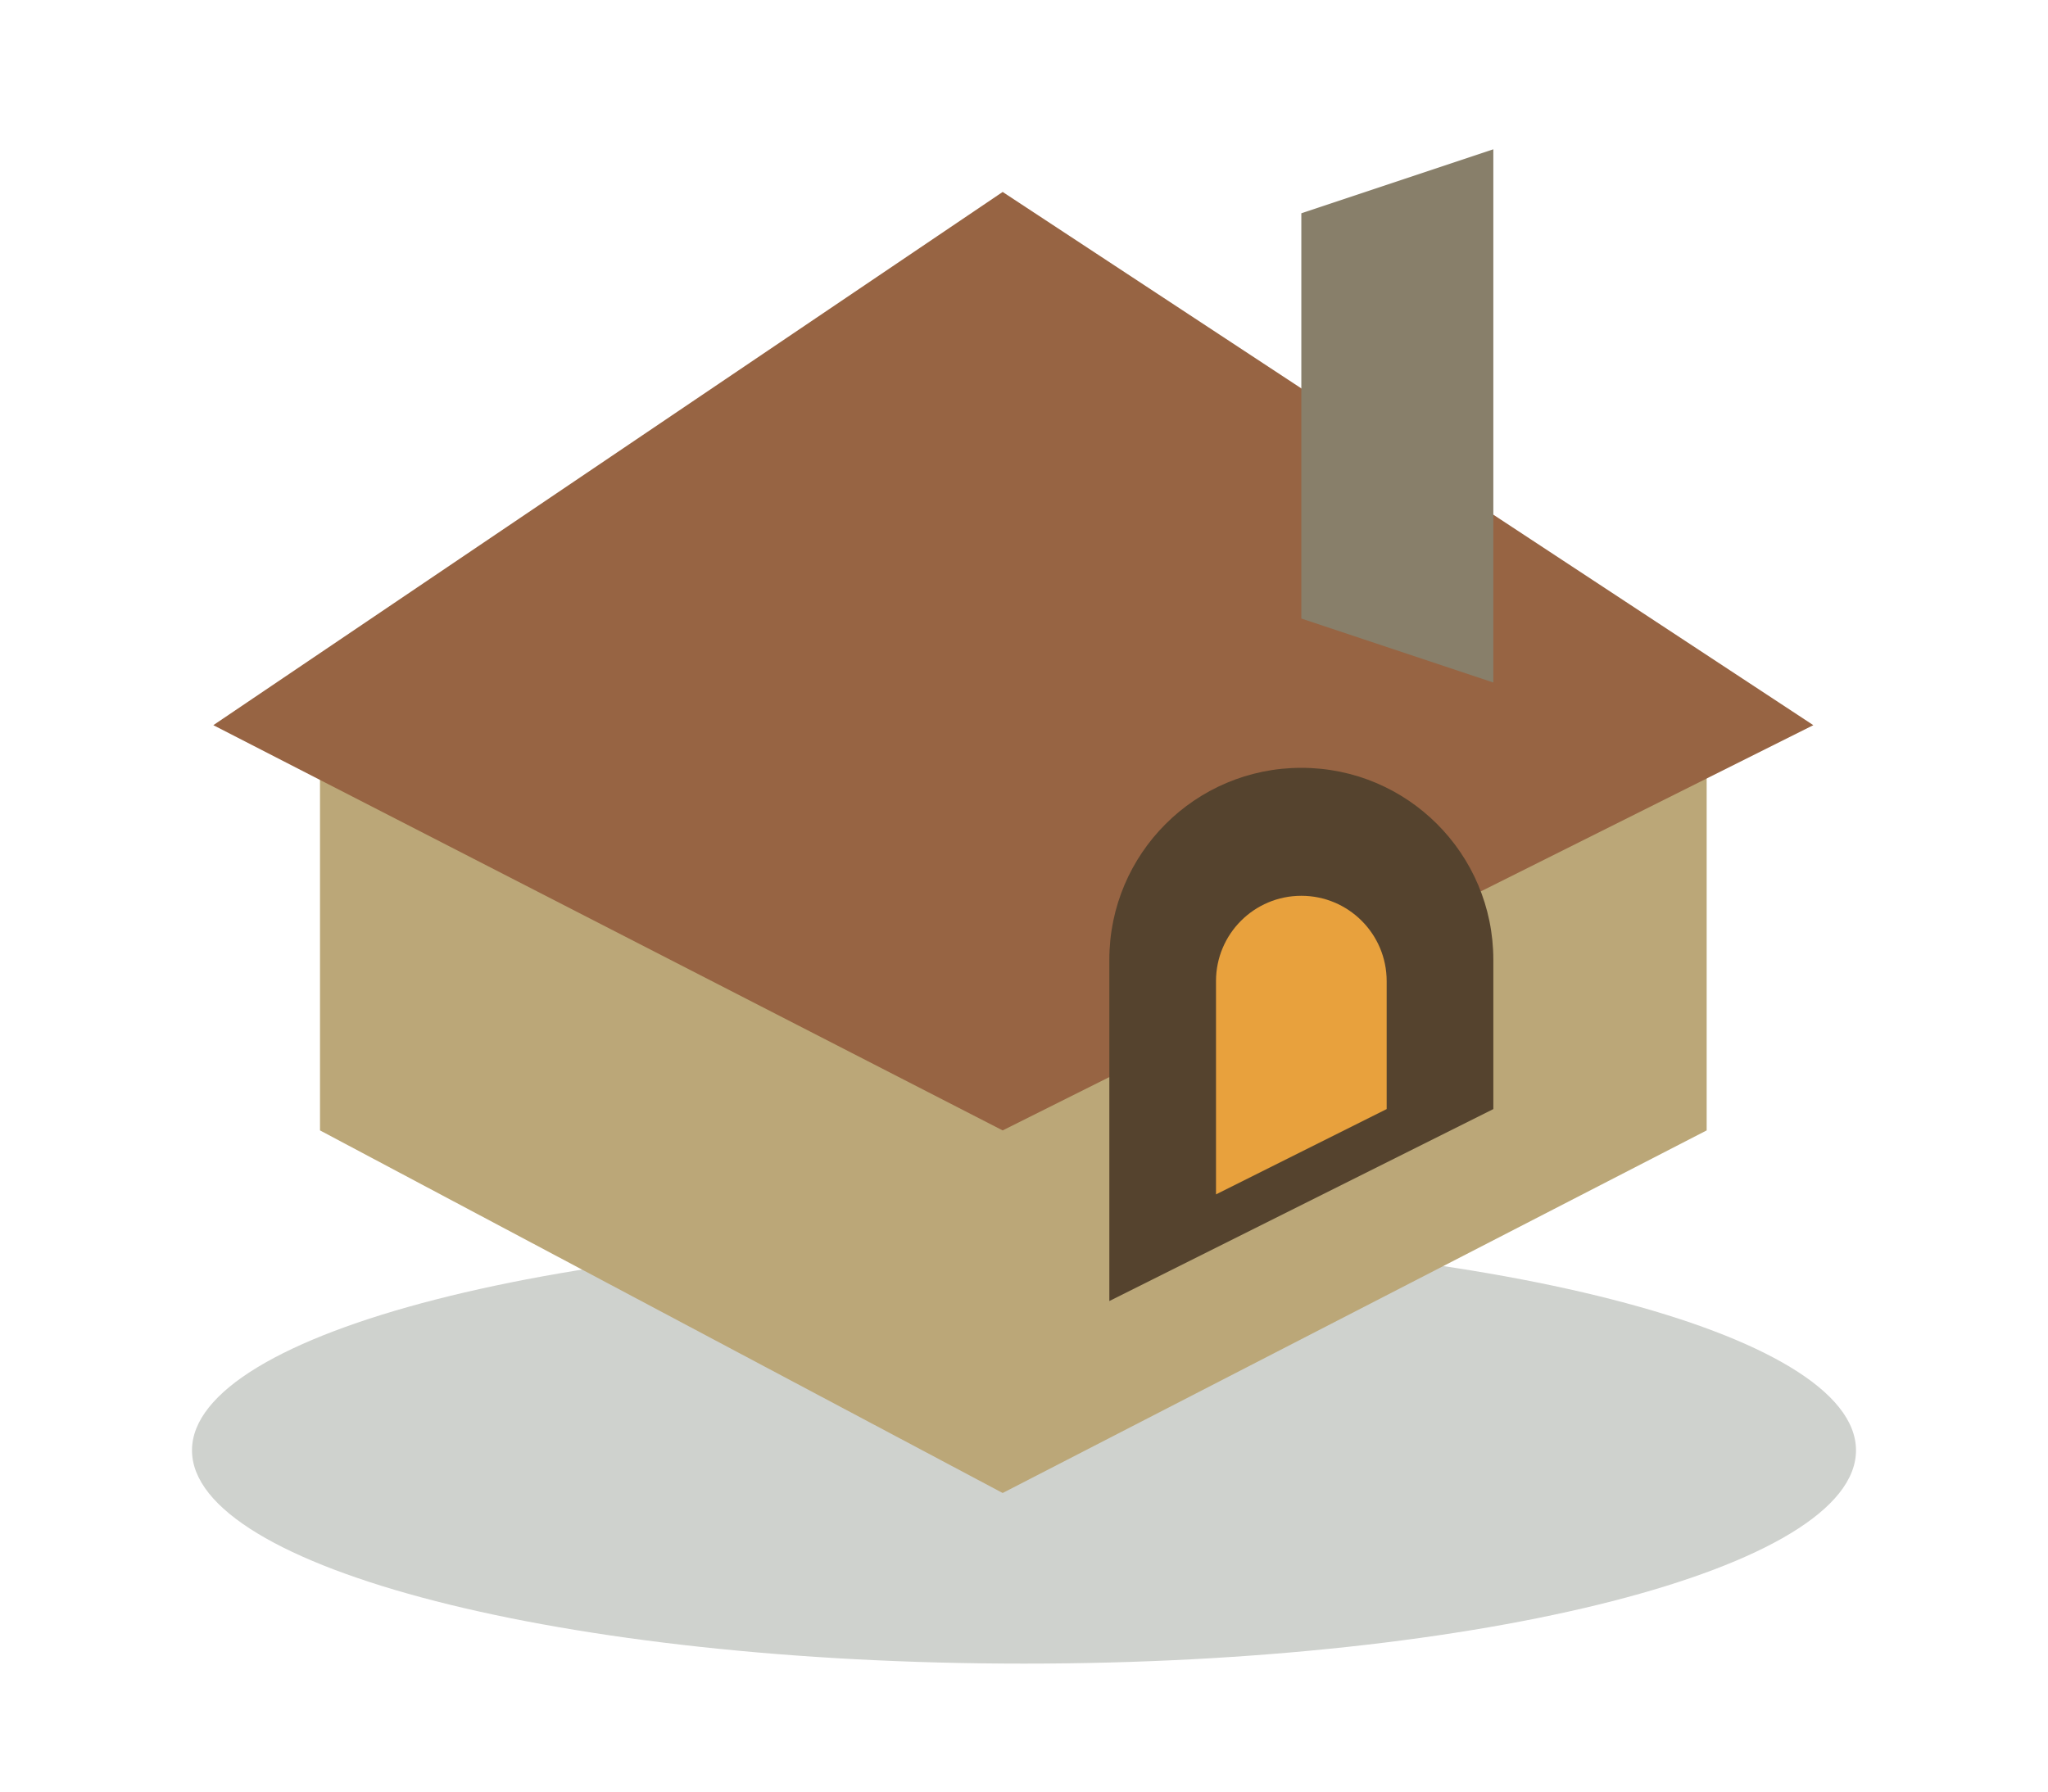
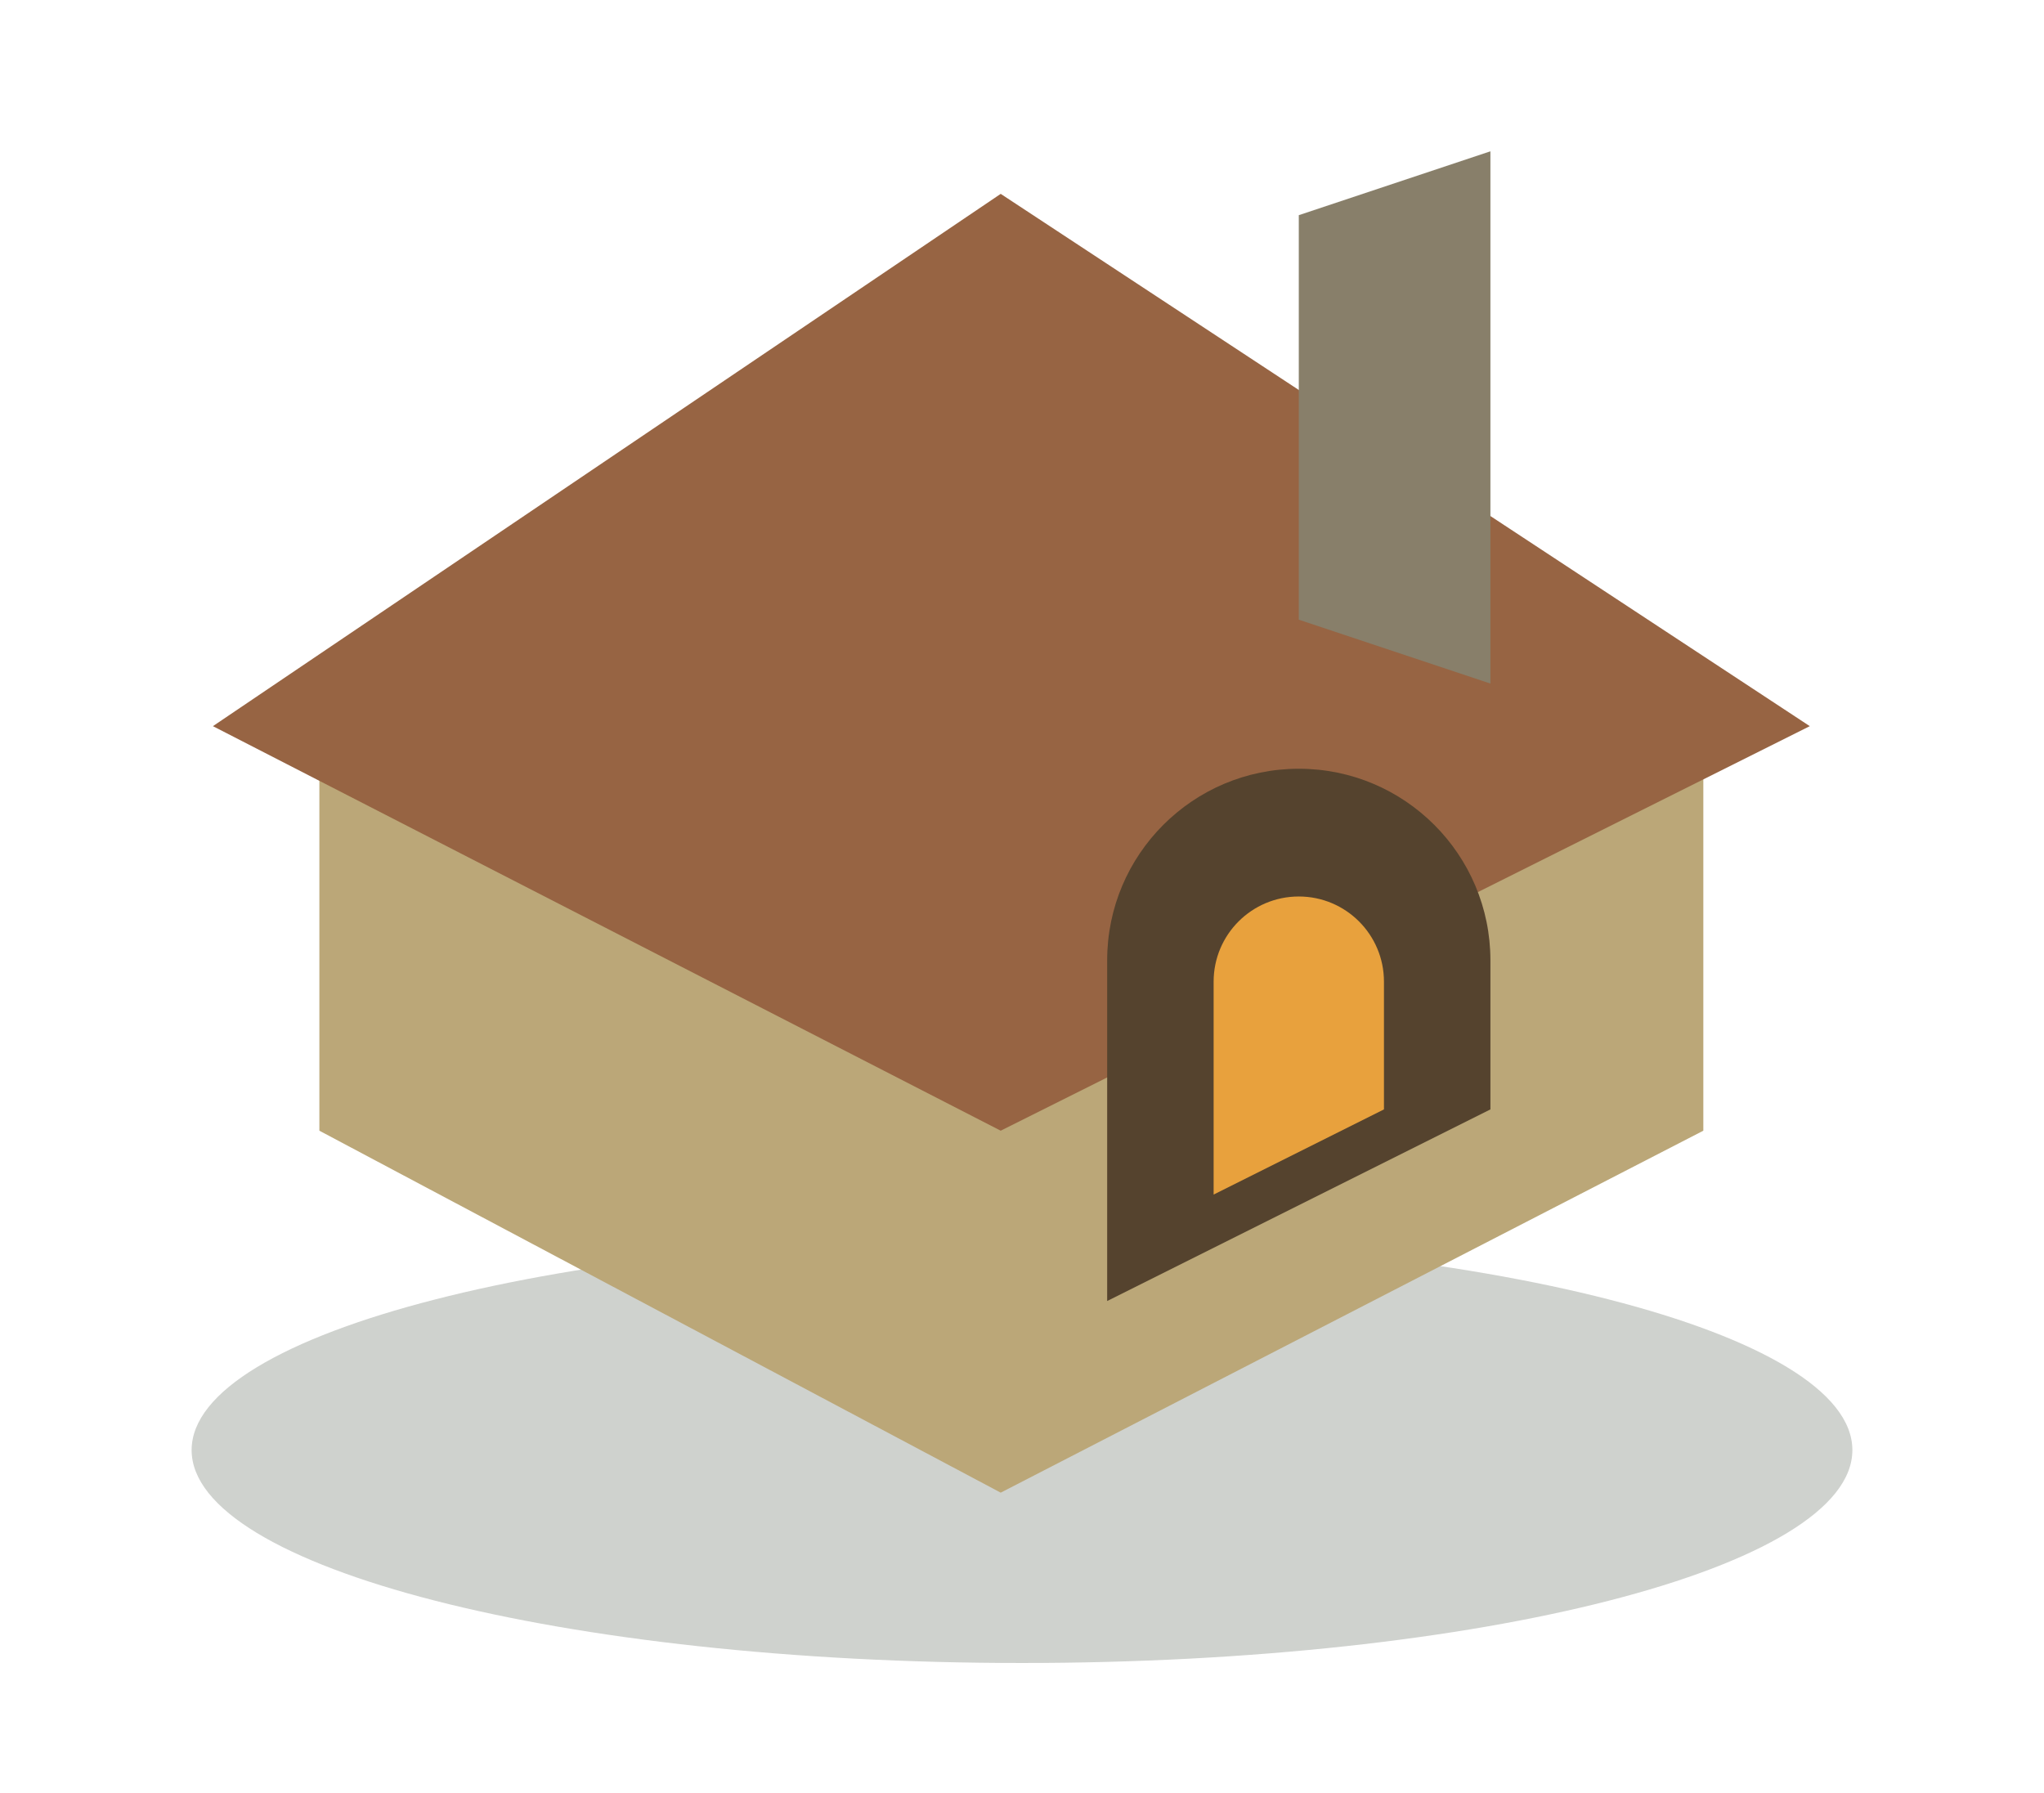
- <svg xmlns="http://www.w3.org/2000/svg" viewBox="0 0 96 84">
+ <svg xmlns="http://www.w3.org/2000/svg" viewBox="0 0 96 84" width="171" height="150">
  <ellipse fill="#263021" opacity=".22" cx="48" cy="68" rx="39" ry="10" />
  <path fill="#bba778" d="M15 53V33l32-16 33 16v20L47 70z" />
  <path fill="#976443" d="m10 34 37-25 38 25-38 19z" />
  <path fill="#55432e" d="M52 61V45a9 9 0 0 1 18 0v7z" />
  <path fill="#e8a13d" d="M57 56V46a4 4 0 0 1 8 0v6z" />
  <path fill="#887f6a" d="M61 29V10l9-3v25z" />
</svg>
